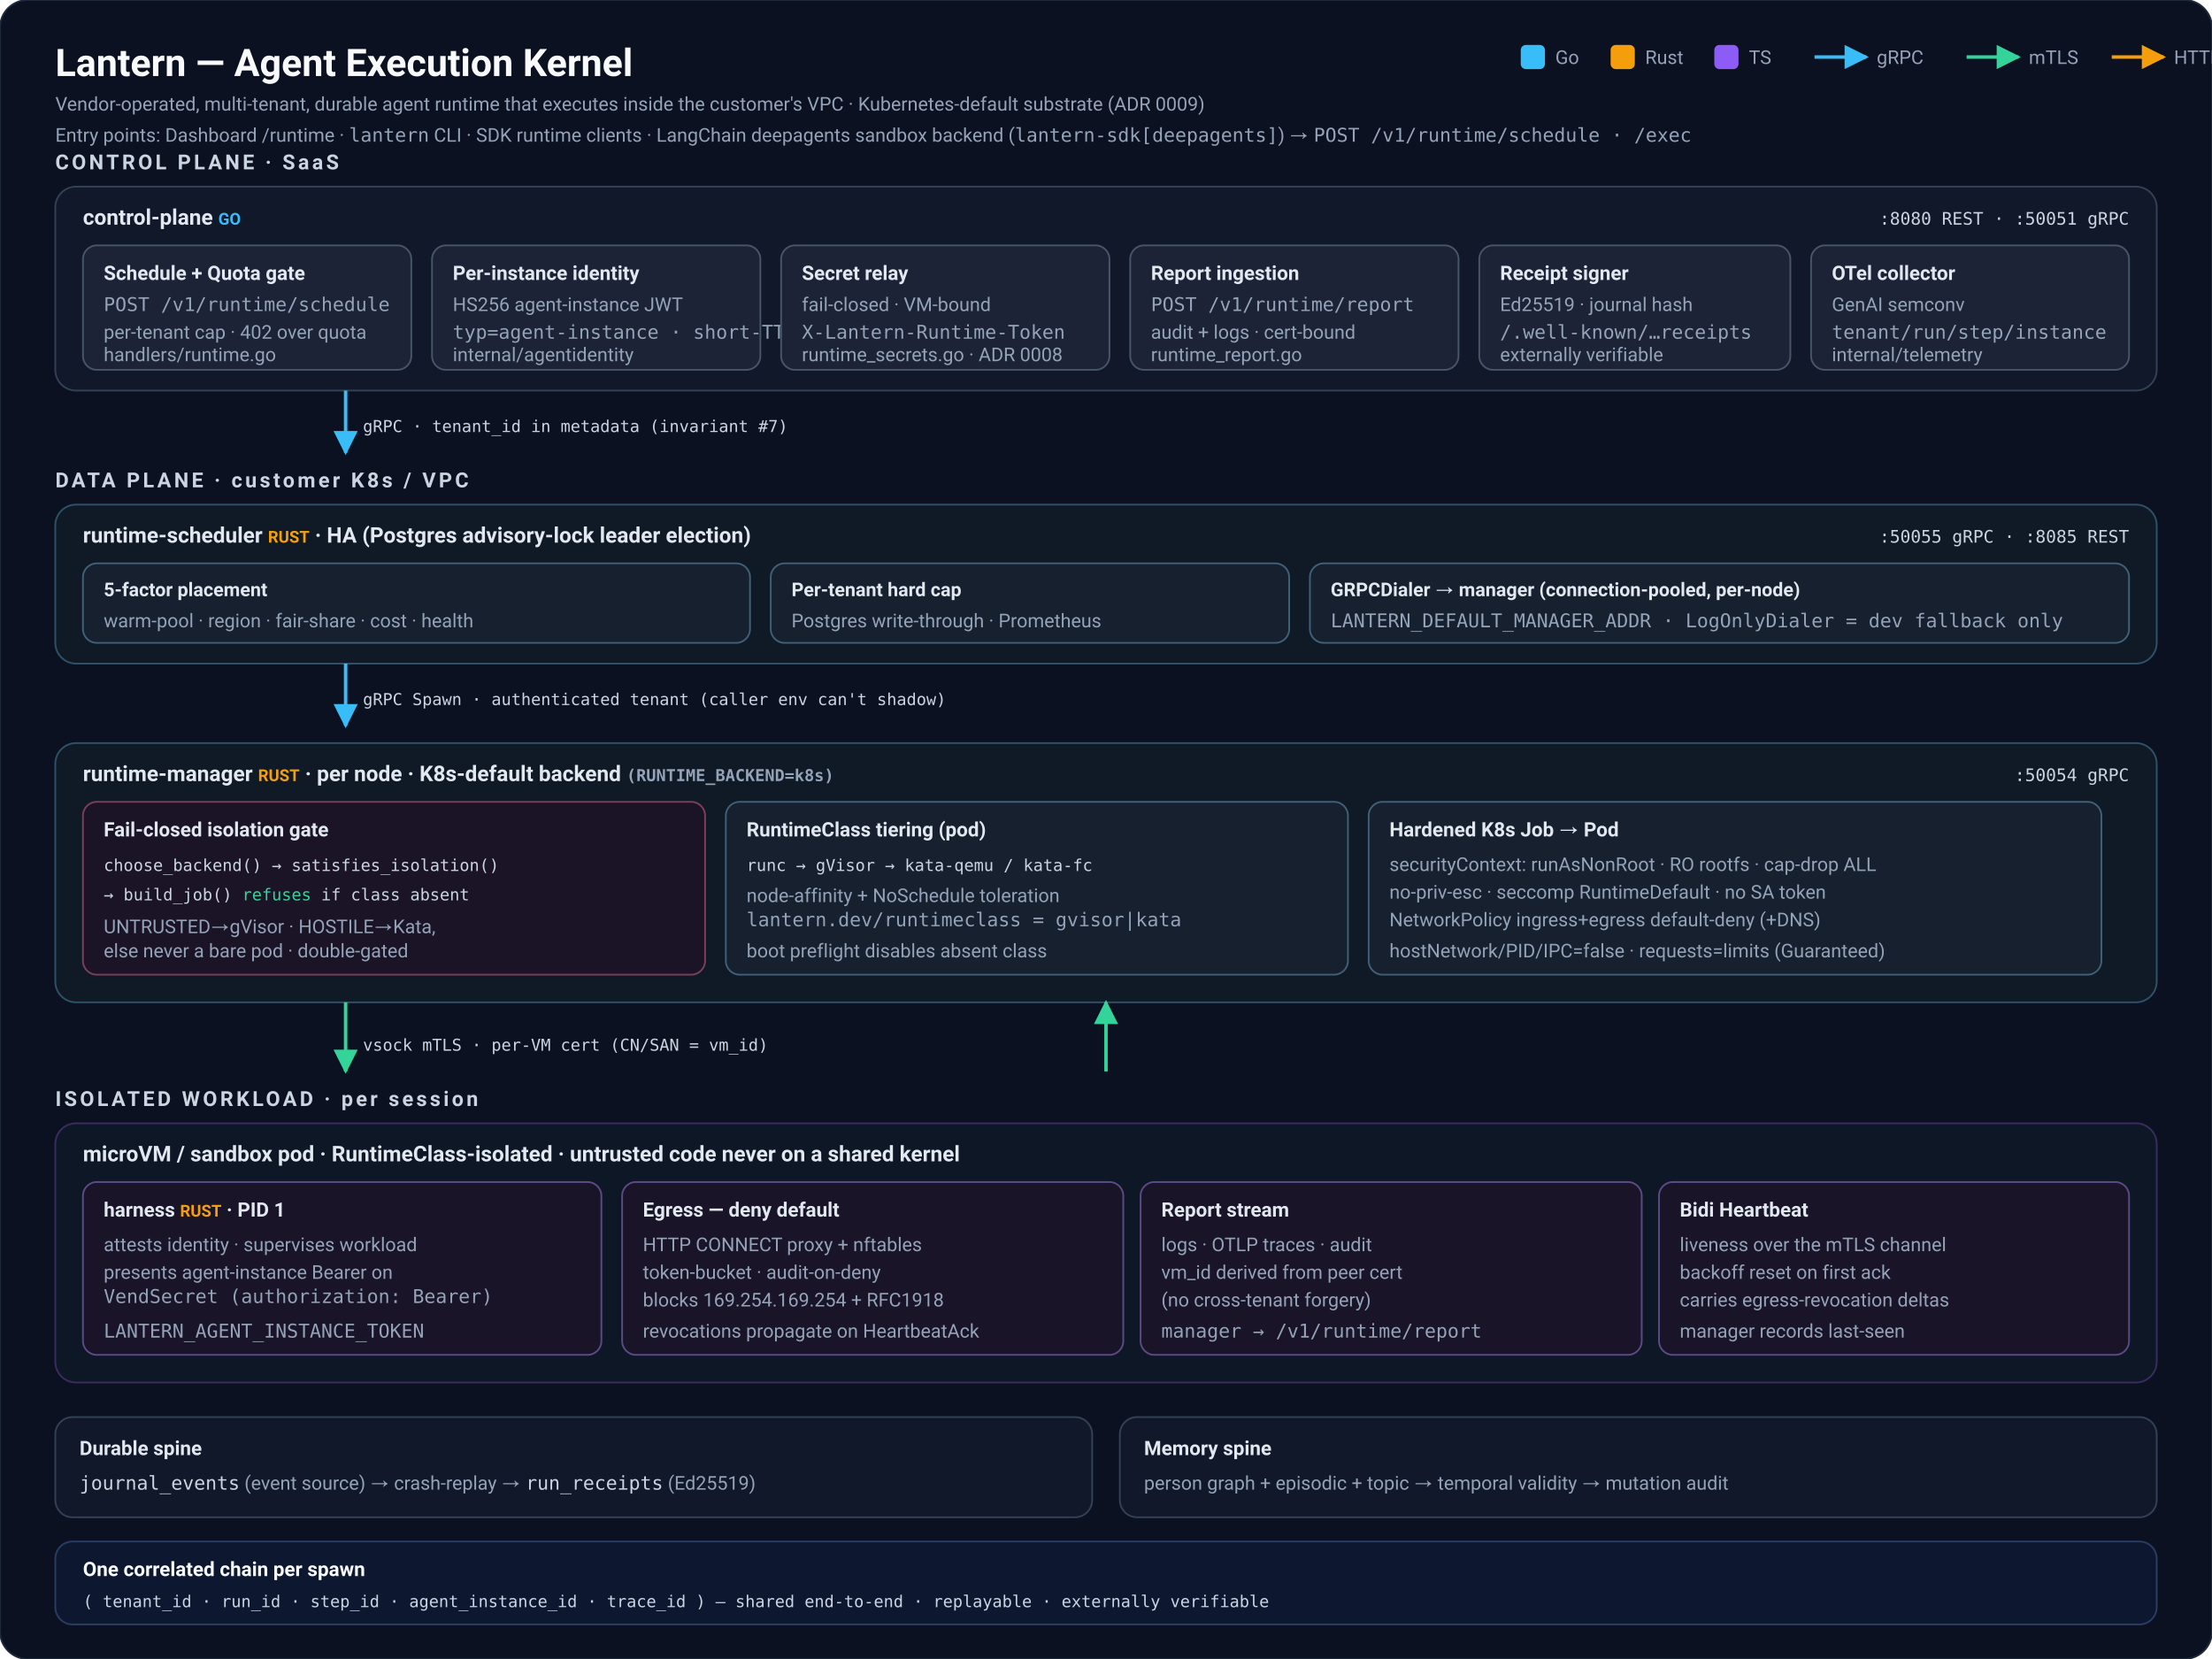
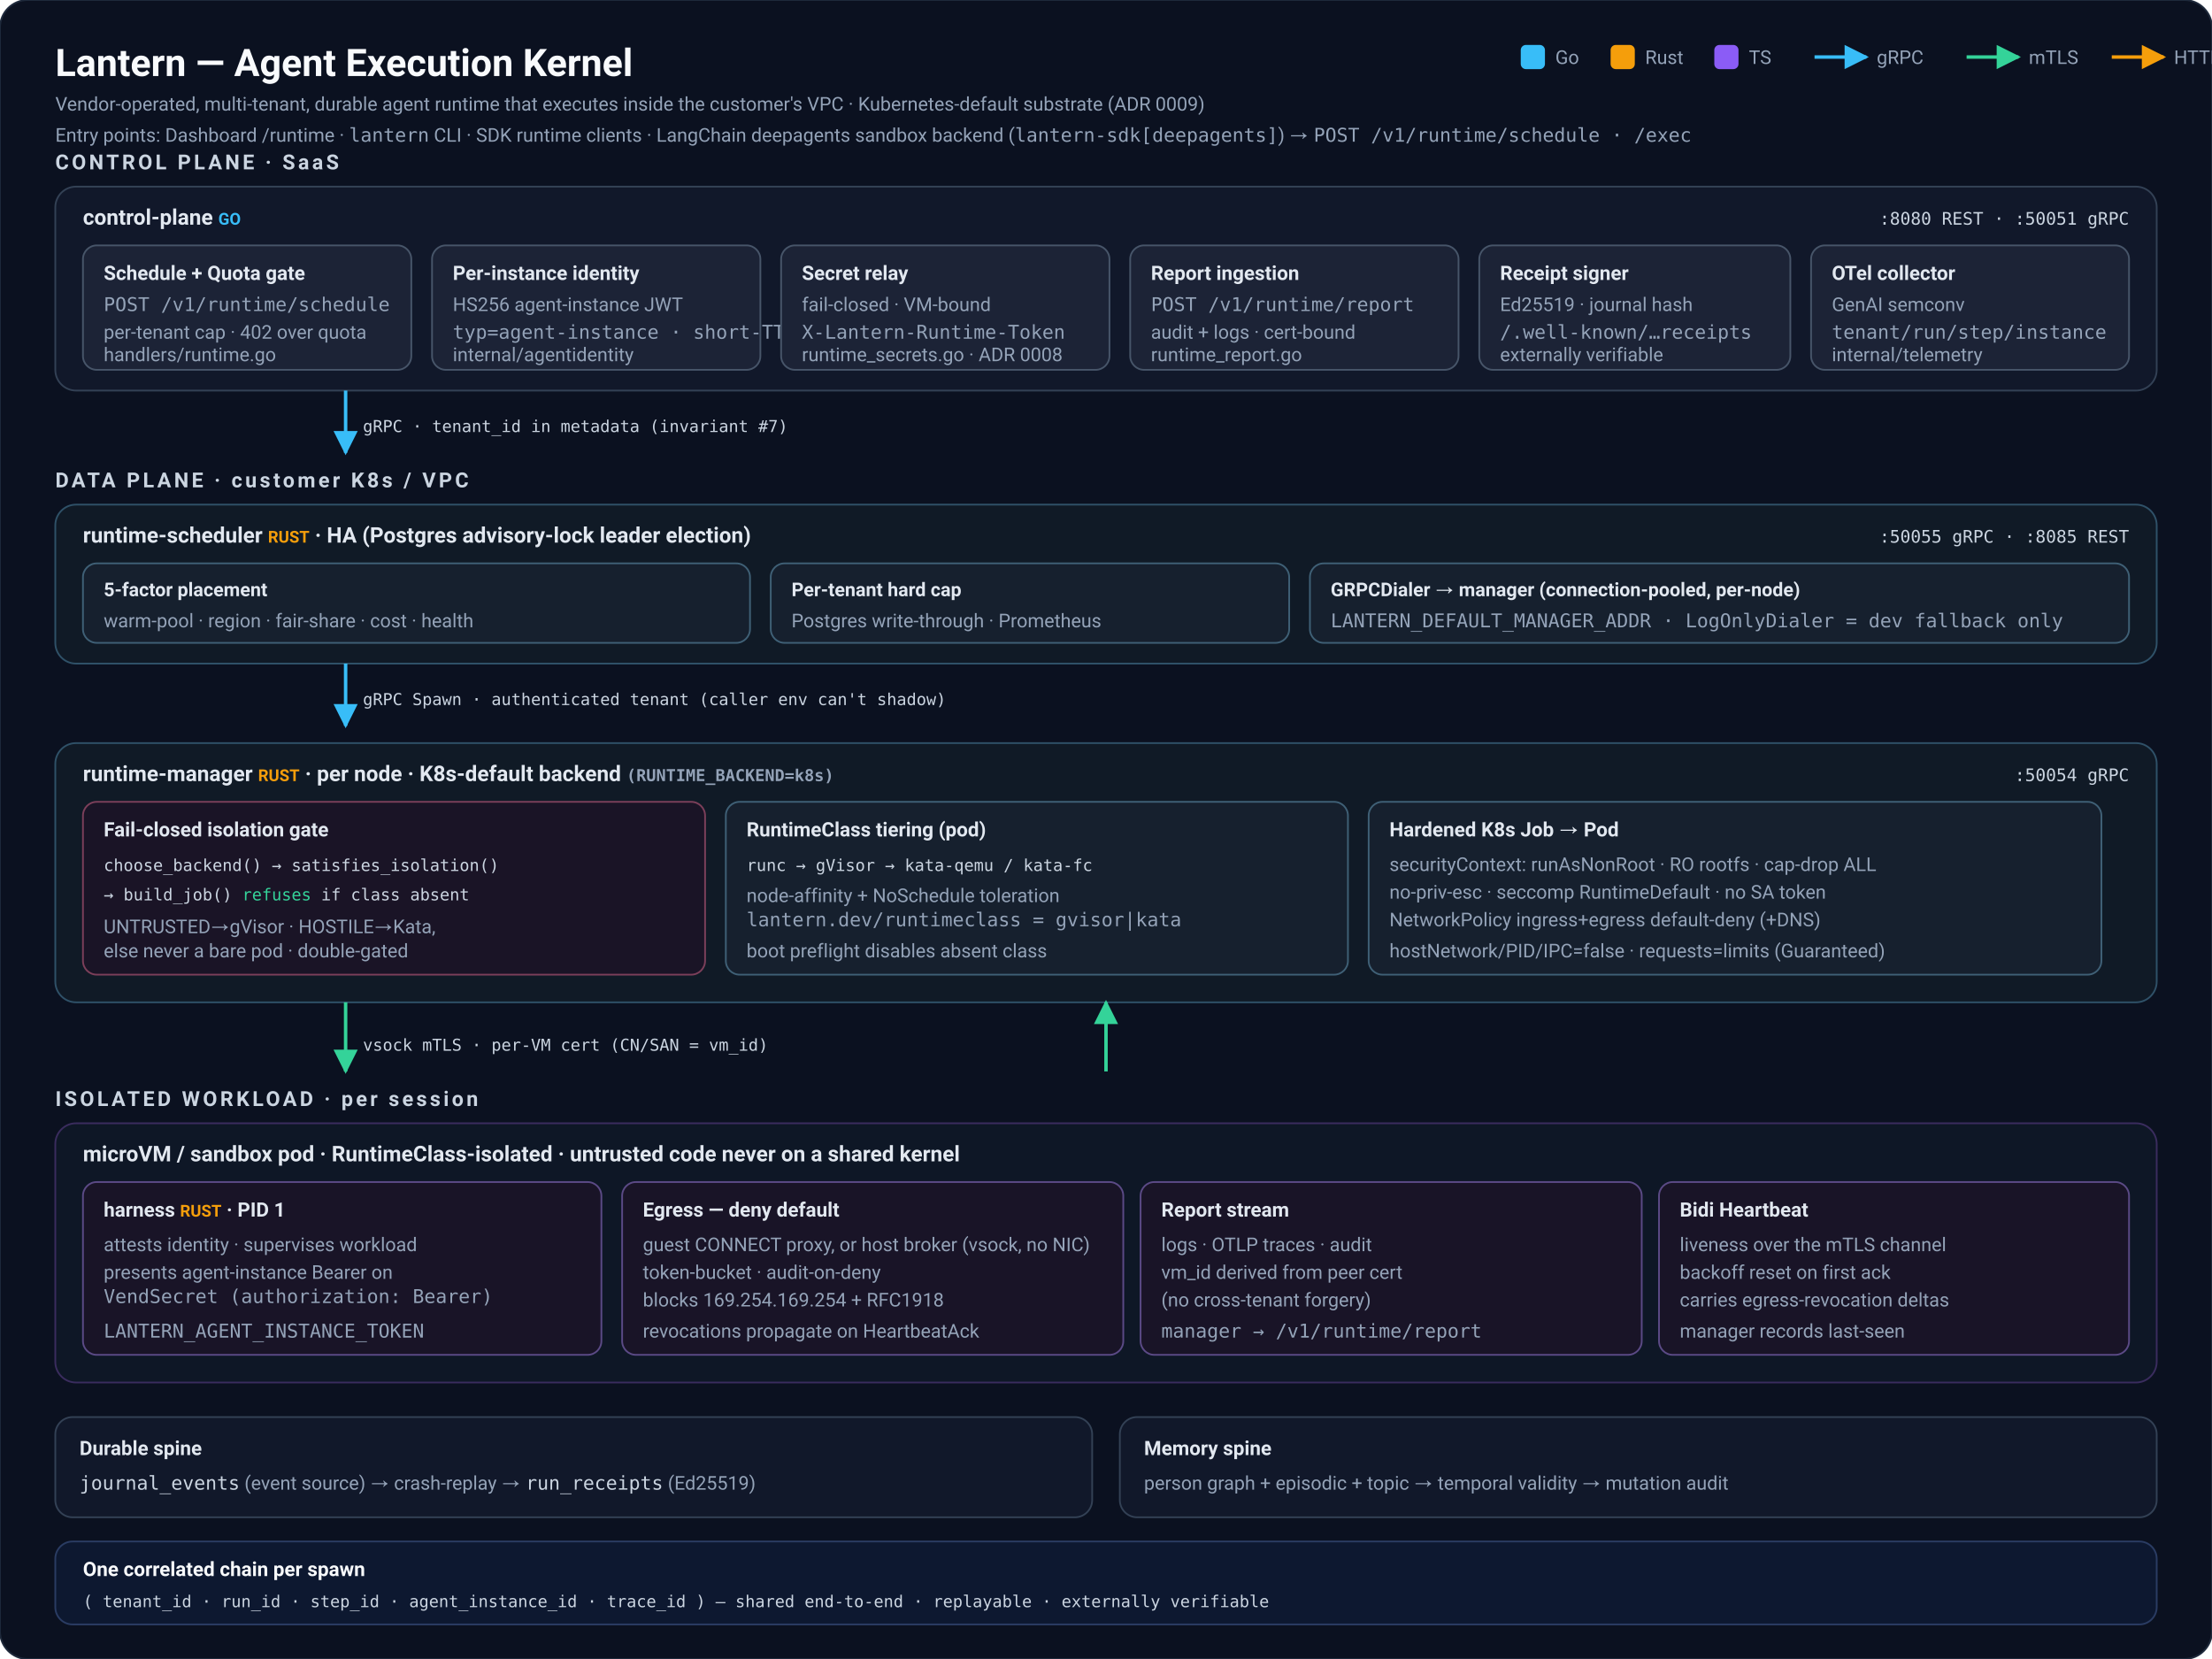
<svg xmlns="http://www.w3.org/2000/svg" width="1280" height="960" viewBox="0 0 1280 960" font-family="ui-sans-serif, system-ui, -apple-system, Segoe UI, Roboto, Helvetica, Arial, sans-serif" role="img" aria-label="Lantern agent runtime architecture — the Agent Execution Kernel">
  <defs>
    <marker id="g" viewBox="0 0 10 10" refX="9" refY="5" markerWidth="7" markerHeight="7" orient="auto-start-reverse">
      <path d="M0 0 L10 5 L0 10 z" fill="#38bdf8" />
    </marker>
    <marker id="m" viewBox="0 0 10 10" refX="9" refY="5" markerWidth="7" markerHeight="7" orient="auto-start-reverse">
      <path d="M0 0 L10 5 L0 10 z" fill="#34d399" />
    </marker>
    <marker id="h" viewBox="0 0 10 10" refX="9" refY="5" markerWidth="7" markerHeight="7" orient="auto-start-reverse">
      <path d="M0 0 L10 5 L0 10 z" fill="#f59e0b" />
    </marker>
    <style>
      .t   { fill:#e2e8f0; }
      .sub { fill:#94a3b8; font-size:11px; }
      .h   { fill:#f8fafc; font-weight:700; }
      .port{ fill:#cbd5e1; font-size:10px; font-family:ui-monospace,SFMono-Regular,Menlo,monospace; }
      .band{ fill:#cbd5e1; font-size:12px; font-weight:700; letter-spacing:.14em; }
      .lang{ font-size:9.5px; font-weight:700; }
      .mono{ font-family:ui-monospace,SFMono-Regular,Menlo,monospace; }
      .lbl { fill:#cbd5e1; font-size:9.5px; font-family:ui-monospace,Menlo,monospace; }
      .ok  { fill:#34d399; }
    </style>
  </defs>
  <rect x="0" y="0" width="1280" height="960" rx="16" fill="#0b1120" />
  <rect x="0" y="0" width="1280" height="960" rx="16" fill="none" stroke="#1e293b" />
  <text x="32" y="44" class="h" font-size="22">Lantern — Agent Execution Kernel</text>
  <text x="32" y="64" class="sub" font-size="12.5">Vendor-operated, multi-tenant, durable agent runtime that executes inside the customer's VPC · Kubernetes-default substrate (ADR 0009)</text>
  <text x="32" y="82" class="sub" font-size="10.5">Entry points: Dashboard /runtime · <tspan class="mono">lantern</tspan> CLI · SDK runtime clients · LangChain deepagents sandbox backend (<tspan class="mono">lantern-sdk[deepagents]</tspan>) → <tspan class="mono">POST /v1/runtime/schedule · /exec</tspan>
  </text>
  <g transform="translate(880,26)">
    <rect x="0" y="0" width="14" height="14" rx="3" fill="#38bdf8" />
    <text x="20" y="11" class="sub">Go</text>
    <rect x="52" y="0" width="14" height="14" rx="3" fill="#f59e0b" />
    <text x="72" y="11" class="sub">Rust</text>
    <rect x="112" y="0" width="14" height="14" rx="3" fill="#8b5cf6" />
    <text x="132" y="11" class="sub">TS</text>
    <line x1="170" y1="7" x2="200" y2="7" stroke="#38bdf8" stroke-width="2" marker-end="url(#g)" />
    <text x="206" y="11" class="sub">gRPC</text>
    <line x1="258" y1="7" x2="288" y2="7" stroke="#34d399" stroke-width="2" marker-end="url(#m)" />
    <text x="294" y="11" class="sub">mTLS</text>
    <line x1="342" y1="7" x2="372" y2="7" stroke="#f59e0b" stroke-width="2" marker-end="url(#h)" />
    <text x="378" y="11" class="sub">HTTPS</text>
  </g>
  <text x="32" y="98" class="band">CONTROL PLANE · SaaS</text>
  <g transform="translate(32,108)">
    <rect x="0" y="0" width="1216" height="118" rx="12" fill="#11182a" stroke="#334155" />
    <text x="16" y="22" class="t" font-size="12.5" font-weight="700">control-plane <tspan class="lang" fill="#38bdf8">GO</tspan>
    </text>
    <text x="1200" y="22" class="port" text-anchor="end">:8080 REST · :50051 gRPC</text>
    <g transform="translate(16,34)">
      <rect x="0" y="0" width="190" height="72" rx="8" fill="#1c2336" stroke="#475569" />
      <text x="12" y="20" class="t" font-size="11.5" font-weight="700">Schedule + Quota gate</text>
      <text x="12" y="38" class="sub mono" font-size="9.5">POST /v1/runtime/schedule</text>
      <text x="12" y="54" class="sub" font-size="10">per-tenant cap · 402 over quota</text>
      <text x="12" y="67" class="sub" font-size="9.5">handlers/runtime.go</text>
      <rect x="202" y="0" width="190" height="72" rx="8" fill="#1c2336" stroke="#475569" />
      <text x="214" y="20" class="t" font-size="11.5" font-weight="700">Per-instance identity</text>
      <text x="214" y="38" class="sub" font-size="10">HS256 agent-instance JWT</text>
      <text x="214" y="54" class="sub mono" font-size="9">typ=agent-instance · short-TTL</text>
      <text x="214" y="67" class="sub" font-size="9.5">internal/agentidentity</text>
      <rect x="404" y="0" width="190" height="72" rx="8" fill="#1c2336" stroke="#475569" />
      <text x="416" y="20" class="t" font-size="11.5" font-weight="700">Secret relay</text>
      <text x="416" y="38" class="sub" font-size="10">fail-closed · VM-bound</text>
      <text x="416" y="54" class="sub mono" font-size="9">X-Lantern-Runtime-Token</text>
      <text x="416" y="67" class="sub" font-size="9.5">runtime_secrets.go · ADR 0008</text>
      <rect x="606" y="0" width="190" height="72" rx="8" fill="#1c2336" stroke="#475569" />
      <text x="618" y="20" class="t" font-size="11.5" font-weight="700">Report ingestion</text>
      <text x="618" y="38" class="sub mono" font-size="9.5">POST /v1/runtime/report</text>
      <text x="618" y="54" class="sub" font-size="10">audit + logs · cert-bound</text>
      <text x="618" y="67" class="sub" font-size="9.5">runtime_report.go</text>
      <rect x="808" y="0" width="180" height="72" rx="8" fill="#1c2336" stroke="#475569" />
      <text x="820" y="20" class="t" font-size="11.5" font-weight="700">Receipt signer</text>
      <text x="820" y="38" class="sub" font-size="10">Ed25519 · journal hash</text>
      <text x="820" y="54" class="sub mono" font-size="9">/.well-known/…receipts</text>
      <text x="820" y="67" class="sub" font-size="9.5">externally verifiable</text>
      <rect x="1000" y="0" width="184" height="72" rx="8" fill="#1c2336" stroke="#475569" />
      <text x="1012" y="20" class="t" font-size="11.5" font-weight="700">OTel collector</text>
      <text x="1012" y="38" class="sub" font-size="10">GenAI semconv</text>
      <text x="1012" y="54" class="sub mono" font-size="9">tenant/run/step/instance</text>
      <text x="1012" y="67" class="sub" font-size="9.5">internal/telemetry</text>
    </g>
  </g>
  <line x1="200" y1="226" x2="200" y2="262" stroke="#38bdf8" stroke-width="2" marker-end="url(#g)" />
  <text x="210" y="250" class="lbl">gRPC · tenant_id in metadata (invariant #7)</text>
  <text x="32" y="282" class="band">DATA PLANE · customer K8s / VPC</text>
  <g transform="translate(32,292)">
    <rect x="0" y="0" width="1216" height="92" rx="12" fill="#101a26" stroke="#2f5168" />
    <text x="16" y="22" class="t" font-size="12.5" font-weight="700">runtime-scheduler <tspan class="lang" fill="#f59e0b">RUST</tspan>  ·  HA (Postgres advisory-lock leader election)</text>
    <text x="1200" y="22" class="port" text-anchor="end">:50055 gRPC · :8085 REST</text>
    <g transform="translate(16,34)">
      <rect x="0" y="0" width="386" height="46" rx="8" fill="#16202e" stroke="#3f6076" />
      <text x="12" y="19" class="t" font-size="11" font-weight="700">5-factor placement</text>
      <text x="12" y="37" class="sub" font-size="10">warm-pool · region · fair-share · cost · health</text>
      <rect x="398" y="0" width="300" height="46" rx="8" fill="#16202e" stroke="#3f6076" />
      <text x="410" y="19" class="t" font-size="11" font-weight="700">Per-tenant hard cap</text>
      <text x="410" y="37" class="sub" font-size="10">Postgres write-through · Prometheus</text>
      <rect x="710" y="0" width="474" height="46" rx="8" fill="#16202e" stroke="#3f6076" />
      <text x="722" y="19" class="t" font-size="11" font-weight="700">GRPCDialer → manager (connection-pooled, per-node)</text>
      <text x="722" y="37" class="sub mono" font-size="9.5">LANTERN_DEFAULT_MANAGER_ADDR · LogOnlyDialer = dev fallback only</text>
    </g>
  </g>
  <line x1="200" y1="384" x2="200" y2="420" stroke="#38bdf8" stroke-width="2" marker-end="url(#g)" />
  <text x="210" y="408" class="lbl">gRPC Spawn · authenticated tenant (caller env can't shadow)</text>
  <g transform="translate(32,430)">
    <rect x="0" y="0" width="1216" height="150" rx="12" fill="#101a26" stroke="#2f5168" />
    <text x="16" y="22" class="t" font-size="12.5" font-weight="700">runtime-manager <tspan class="lang" fill="#f59e0b">RUST</tspan>  ·  per node  ·  K8s-default backend <tspan class="mono" font-size="9.5" fill="#94a3b8">(RUNTIME_BACKEND=k8s)</tspan>
    </text>
    <text x="1200" y="22" class="port" text-anchor="end">:50054 gRPC</text>
    <g transform="translate(16,34)">
      <rect x="0" y="0" width="360" height="100" rx="8" fill="#1a1426" stroke="#7c3f5a" />
      <text x="12" y="20" class="t" font-size="11.5" font-weight="700">Fail-closed isolation gate</text>
      <text x="12" y="40" class="lbl">choose_backend()  →  satisfies_isolation()</text>
      <text x="12" y="57" class="lbl">→  build_job()  <tspan class="ok">refuses</tspan> if class absent</text>
      <text x="12" y="76" class="sub" font-size="10">UNTRUSTED→gVisor · HOSTILE→Kata,</text>
      <text x="12" y="90" class="sub" font-size="10">else never a bare pod · double-gated</text>
    </g>
    <g transform="translate(388,34)">
      <rect x="0" y="0" width="360" height="100" rx="8" fill="#16202e" stroke="#3f6076" />
      <text x="12" y="20" class="t" font-size="11.5" font-weight="700">RuntimeClass tiering (pod)</text>
      <text x="12" y="40" class="lbl">runc → gVisor → kata-qemu / kata-fc</text>
      <text x="12" y="58" class="sub" font-size="10">node-affinity + NoSchedule toleration</text>
      <text x="12" y="72" class="sub mono" font-size="9">lantern.dev/runtimeclass = gvisor|kata</text>
      <text x="12" y="90" class="sub" font-size="10">boot preflight disables absent class</text>
    </g>
    <g transform="translate(760,34)">
      <rect x="0" y="0" width="424" height="100" rx="8" fill="#16202e" stroke="#3f6076" />
      <text x="12" y="20" class="t" font-size="11.5" font-weight="700">Hardened K8s Job → Pod</text>
      <text x="12" y="40" class="sub" font-size="10">securityContext: runAsNonRoot · RO rootfs · cap-drop ALL</text>
      <text x="12" y="56" class="sub" font-size="10">no-priv-esc · seccomp RuntimeDefault · no SA token</text>
      <text x="12" y="72" class="sub" font-size="10">NetworkPolicy ingress+egress default-deny (+DNS)</text>
      <text x="12" y="90" class="sub" font-size="10">hostNetwork/PID/IPC=false · requests=limits (Guaranteed)</text>
    </g>
  </g>
  <line x1="200" y1="580" x2="200" y2="620" stroke="#34d399" stroke-width="2" marker-end="url(#m)" />
  <line x1="640" y1="620" x2="640" y2="580" stroke="#34d399" stroke-width="2" marker-end="url(#m)" />
  <text x="210" y="608" class="lbl" fill="#34d399">vsock mTLS · per-VM cert (CN/SAN = vm_id)</text>
  <text x="32" y="640" class="band">ISOLATED WORKLOAD · per session</text>
  <g transform="translate(32,650)">
    <rect x="0" y="0" width="1216" height="150" rx="12" fill="#0e1726" stroke="#3a2c5e" />
    <text x="16" y="22" class="t" font-size="12.5" font-weight="700">microVM / sandbox pod  ·  RuntimeClass-isolated  ·  untrusted code never on a shared kernel</text>
    <g transform="translate(16,34)">
      <rect x="0" y="0" width="300" height="100" rx="8" fill="#191427" stroke="#5b4a86" />
      <text x="12" y="20" class="t" font-size="11.5" font-weight="700">harness <tspan class="lang" fill="#f59e0b">RUST</tspan> · PID 1</text>
      <text x="12" y="40" class="sub" font-size="10">attests identity · supervises workload</text>
      <text x="12" y="56" class="sub" font-size="10">presents agent-instance Bearer on</text>
      <text x="12" y="70" class="sub mono" font-size="9">VendSecret (authorization: Bearer)</text>
      <text x="12" y="90" class="sub mono" font-size="9">LANTERN_AGENT_INSTANCE_TOKEN</text>
      <rect x="312" y="0" width="290" height="100" rx="8" fill="#191427" stroke="#5b4a86" />
      <text x="324" y="20" class="t" font-size="11.5" font-weight="700">Egress — deny default</text>
-       <text x="324" y="40" class="sub" font-size="10">HTTP CONNECT proxy + nftables</text>
+       <text x="324" y="40" class="sub" font-size="10">guest CONNECT proxy, or host broker (vsock, no NIC)</text>
      <text x="324" y="56" class="sub" font-size="10">token-bucket · audit-on-deny</text>
      <text x="324" y="72" class="sub" font-size="10">blocks 169.254.169.254 + RFC1918</text>
      <text x="324" y="90" class="sub" font-size="10">revocations propagate on HeartbeatAck</text>
      <rect x="612" y="0" width="290" height="100" rx="8" fill="#191427" stroke="#5b4a86" />
      <text x="624" y="20" class="t" font-size="11.5" font-weight="700">Report stream</text>
      <text x="624" y="40" class="sub" font-size="10">logs · OTLP traces · audit</text>
      <text x="624" y="56" class="sub" font-size="10">vm_id derived from peer cert</text>
      <text x="624" y="72" class="sub" font-size="10">(no cross-tenant forgery)</text>
      <text x="624" y="90" class="sub mono" font-size="9">manager → /v1/runtime/report</text>
      <rect x="912" y="0" width="272" height="100" rx="8" fill="#191427" stroke="#5b4a86" />
      <text x="924" y="20" class="t" font-size="11.5" font-weight="700">Bidi Heartbeat</text>
      <text x="924" y="40" class="sub" font-size="10">liveness over the mTLS channel</text>
      <text x="924" y="56" class="sub" font-size="10">backoff reset on first ack</text>
      <text x="924" y="72" class="sub" font-size="10">carries egress-revocation deltas</text>
      <text x="924" y="90" class="sub" font-size="10">manager records last-seen</text>
    </g>
  </g>
  <g transform="translate(32,820)">
    <rect x="0" y="0" width="600" height="58" rx="10" fill="#11182a" stroke="#334155" />
    <text x="14" y="22" class="t" font-size="11.5" font-weight="700">Durable spine</text>
    <text x="14" y="42" class="sub" font-size="10.5">
      <tspan class="mono" fill="#cbd5e1">journal_events</tspan> (event source) → crash-replay → <tspan class="mono" fill="#cbd5e1">run_receipts</tspan> (Ed25519)</text>
    <rect x="616" y="0" width="600" height="58" rx="10" fill="#11182a" stroke="#334155" />
    <text x="630" y="22" class="t" font-size="11.5" font-weight="700">Memory spine</text>
    <text x="630" y="42" class="sub" font-size="10.5">person graph + episodic + topic → temporal validity → mutation audit</text>
  </g>
  <g transform="translate(32,892)">
    <rect x="0" y="0" width="1216" height="48" rx="10" fill="#0d1830" stroke="#2a3c63" />
    <text x="16" y="20" class="h" font-size="11.5">One correlated chain per spawn</text>
    <text x="16" y="38" class="lbl" fill="#a5b4fc">( tenant_id · run_id · step_id · agent_instance_id · trace_id )  —  shared end-to-end · replayable · externally verifiable</text>
  </g>
</svg>
